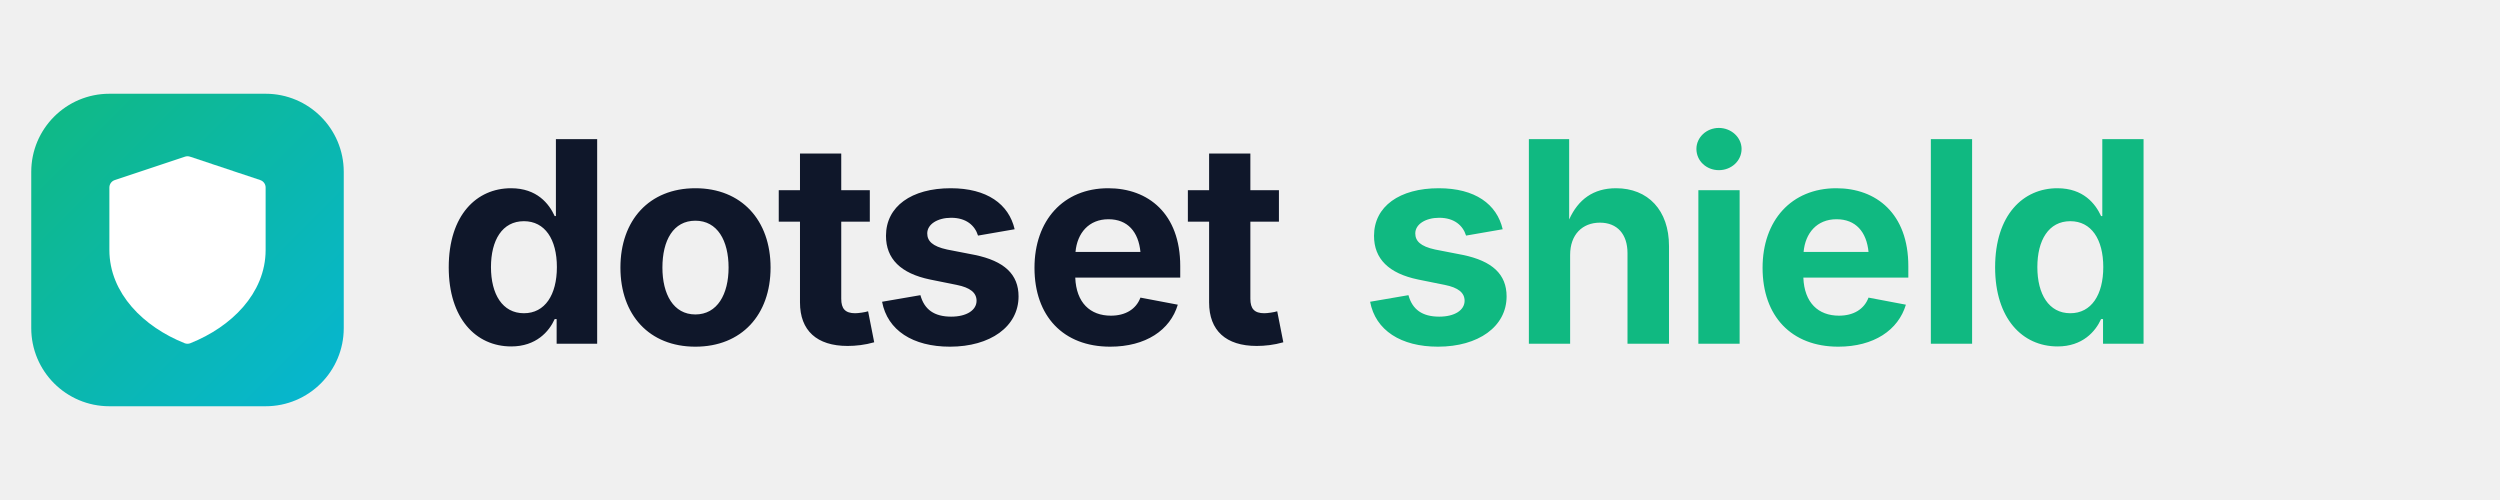
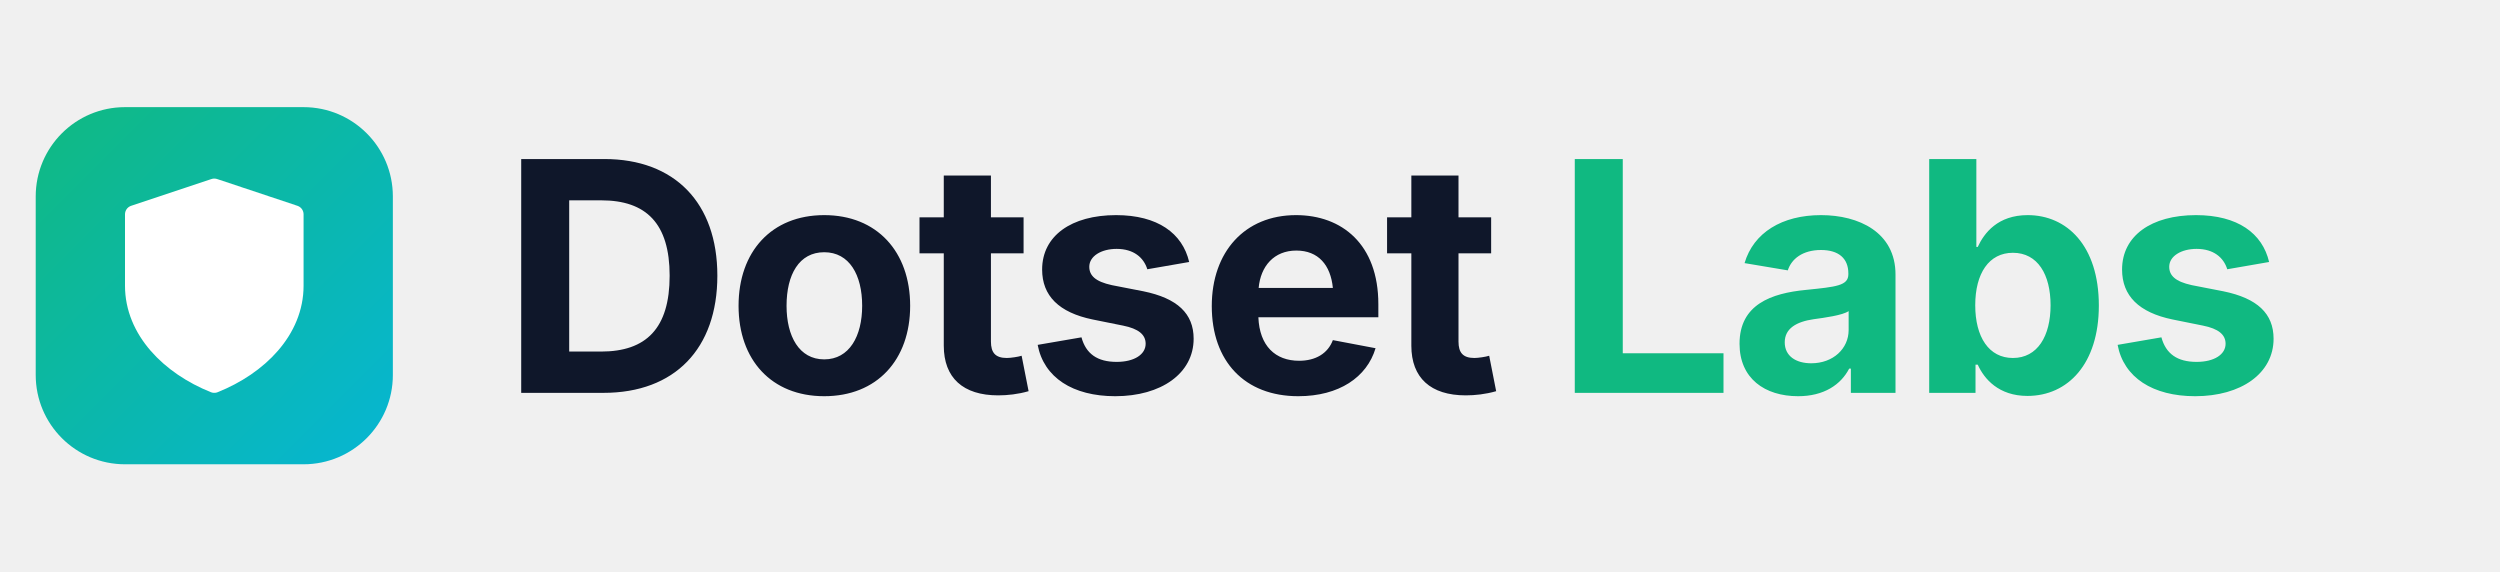
- <svg xmlns="http://www.w3.org/2000/svg" width="160" height="32" viewBox="0 0 160 32" fill="none">
+ <svg xmlns="http://www.w3.org/2000/svg" width="140" height="32" viewBox="0 0 140 32" fill="none">
  <defs>
    <linearGradient id="shieldGradientLight" x1="0%" y1="0%" x2="100%" y2="100%">
      <stop offset="0%" style="stop-color:#10B981" />
      <stop offset="100%" style="stop-color:#06B6D4" />
    </linearGradient>
  </defs>
  <rect x="2" y="6" width="20" height="20" rx="5" fill="url(#shieldGradientLight)" />
  <path d="M12 10.5L12 10.5C12 10.5 9 11.5 7.5 12V16C7.5 18.5 9.5 20.5 12 21.5C14.5 20.5 16.5 18.5 16.5 16V12C15 11.5 12 10.5 12 10.5Z" fill="white" stroke="white" stroke-width="1" stroke-linecap="round" stroke-linejoin="round" />
-   <text x="28" y="22" fill="#0F172A" style="font-family: system-ui, -apple-system, sans-serif; font-size: 18px; font-weight: 700; letter-spacing: -0.02em;">dotset</text>
-   <text x="87" y="22" fill="#10B981" style="font-family: system-ui, -apple-system, sans-serif; font-size: 18px; font-weight: 700; letter-spacing: -0.02em;">shield</text>
+   <text x="28" y="22" fill="#0F172A" style="font-family: system-ui, -apple-system, sans-serif; font-size: 18px; font-weight: 700; letter-spacing: -0.02em;">Dotset</text>
+   <text x="87" y="22" fill="#10B981" style="font-family: system-ui, -apple-system, sans-serif; font-size: 18px; font-weight: 700; letter-spacing: -0.02em;">Labs</text>
</svg>
